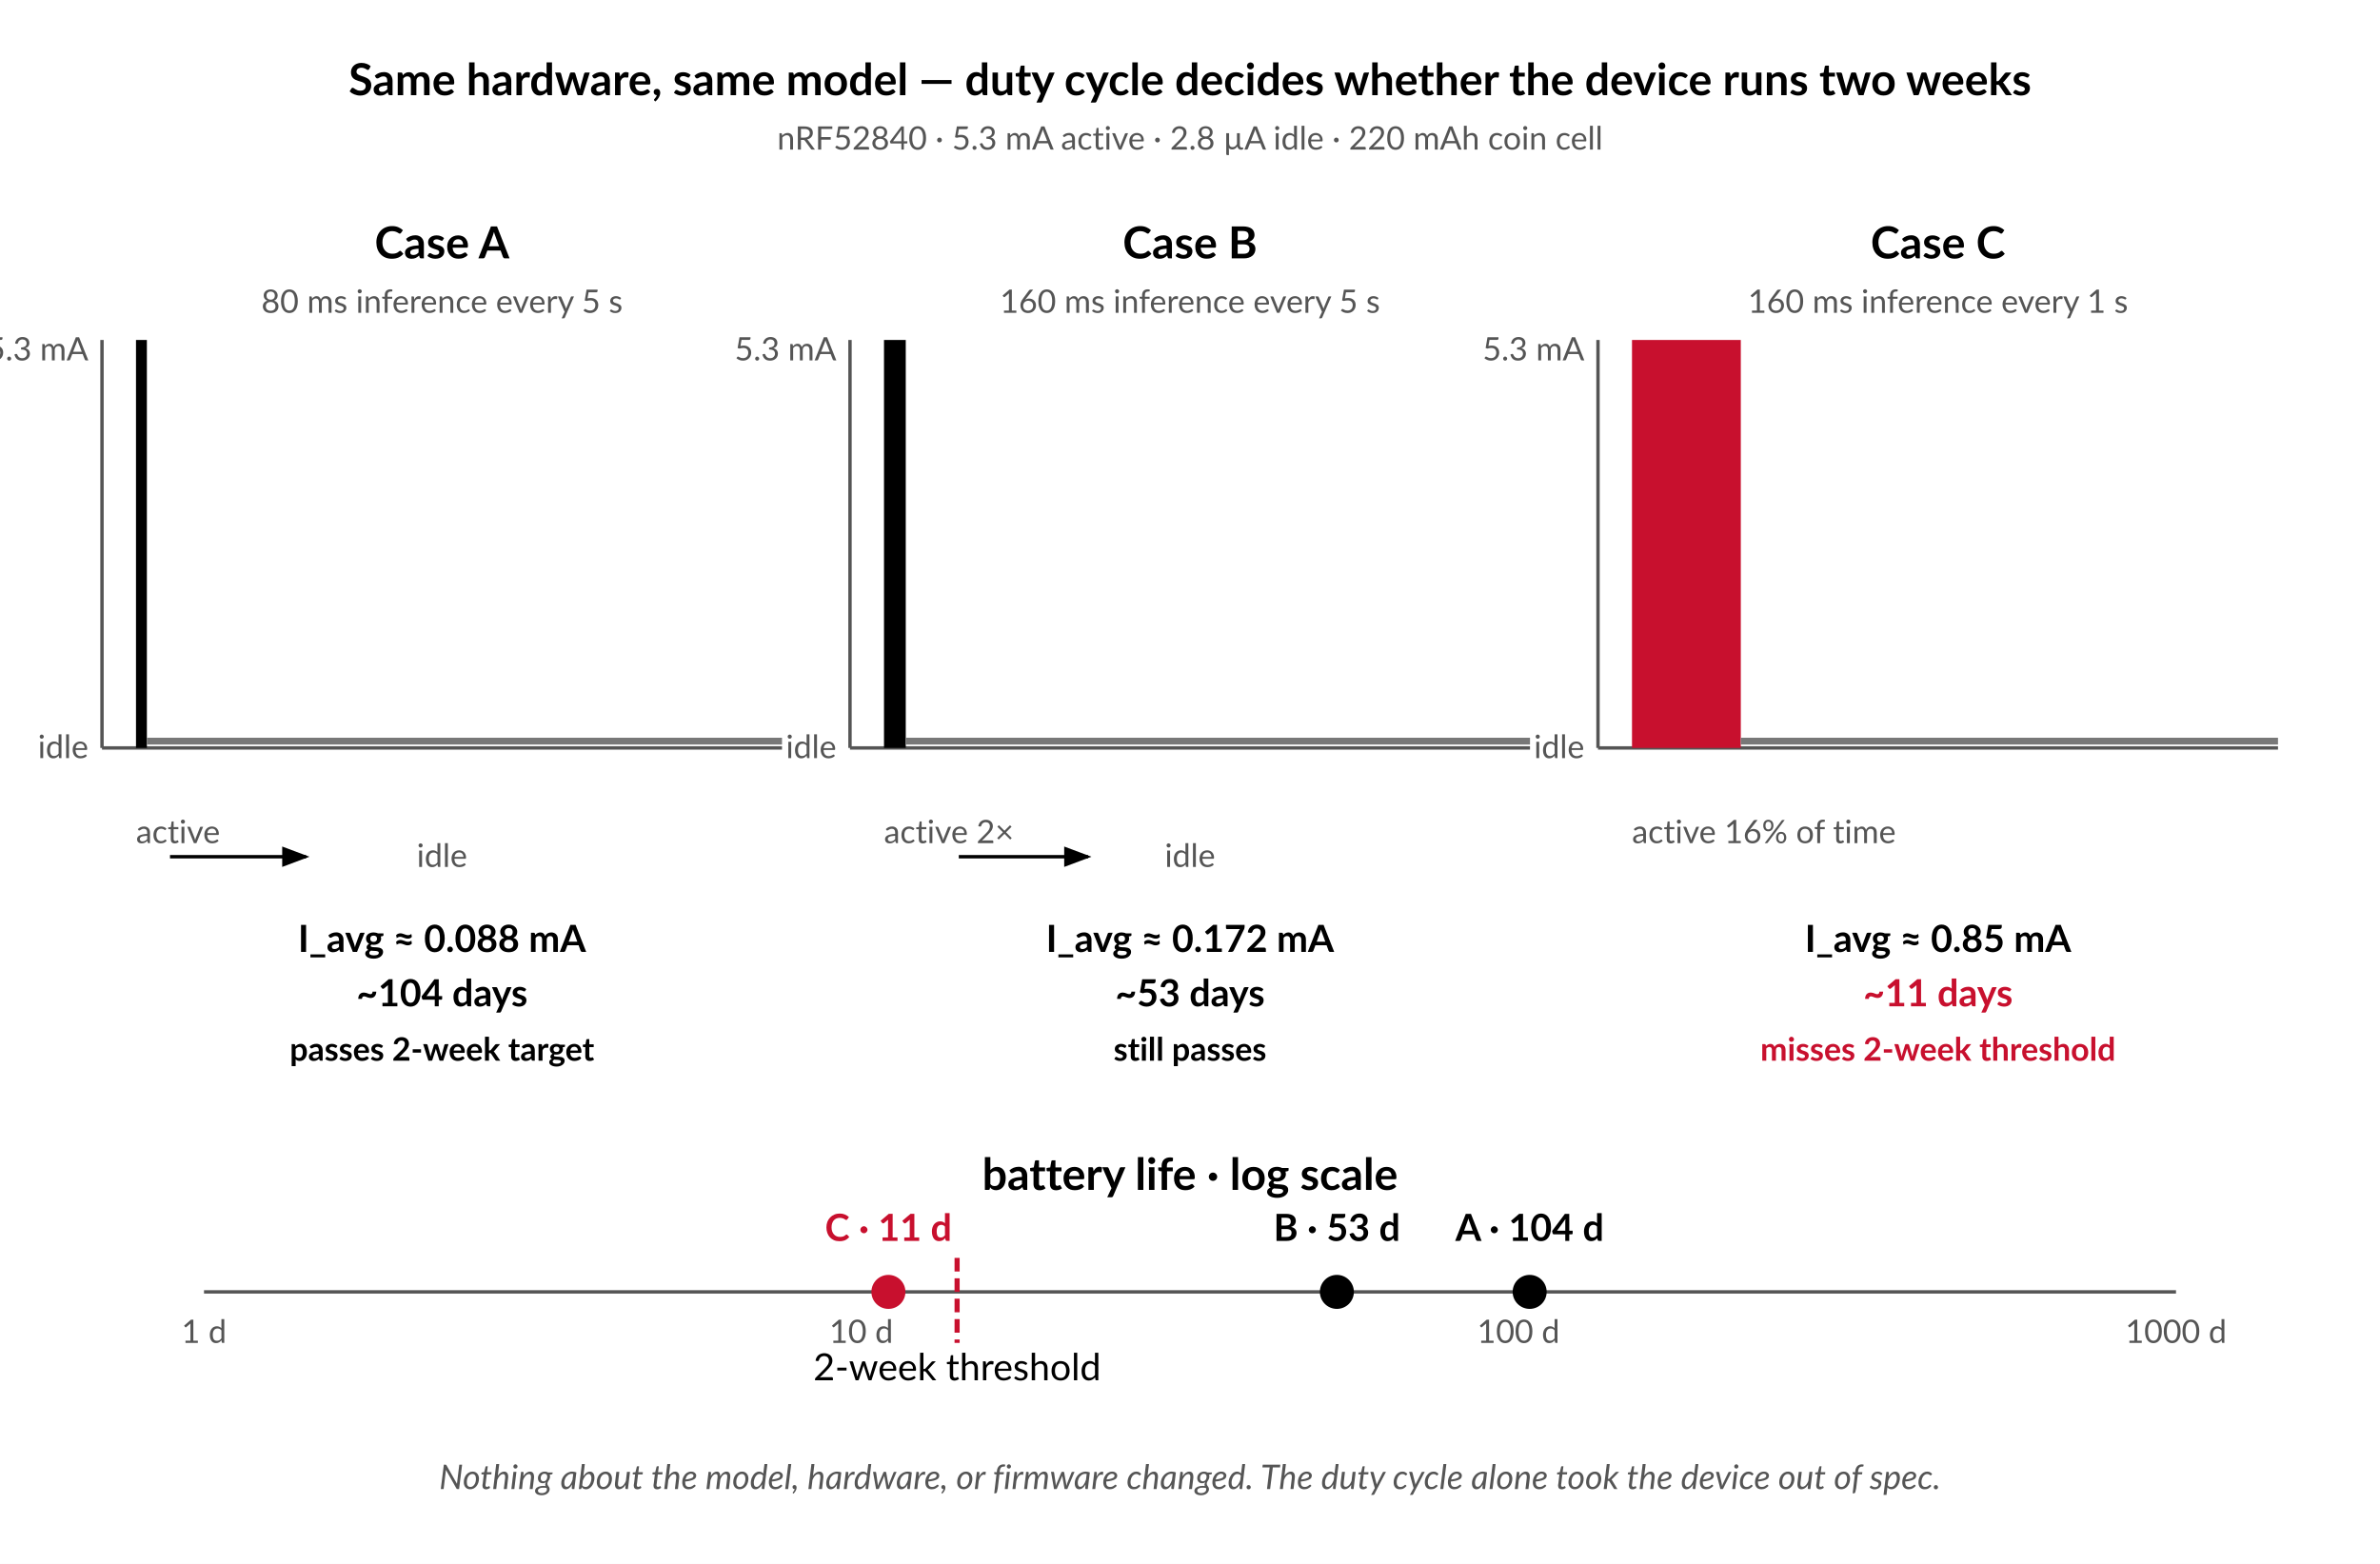
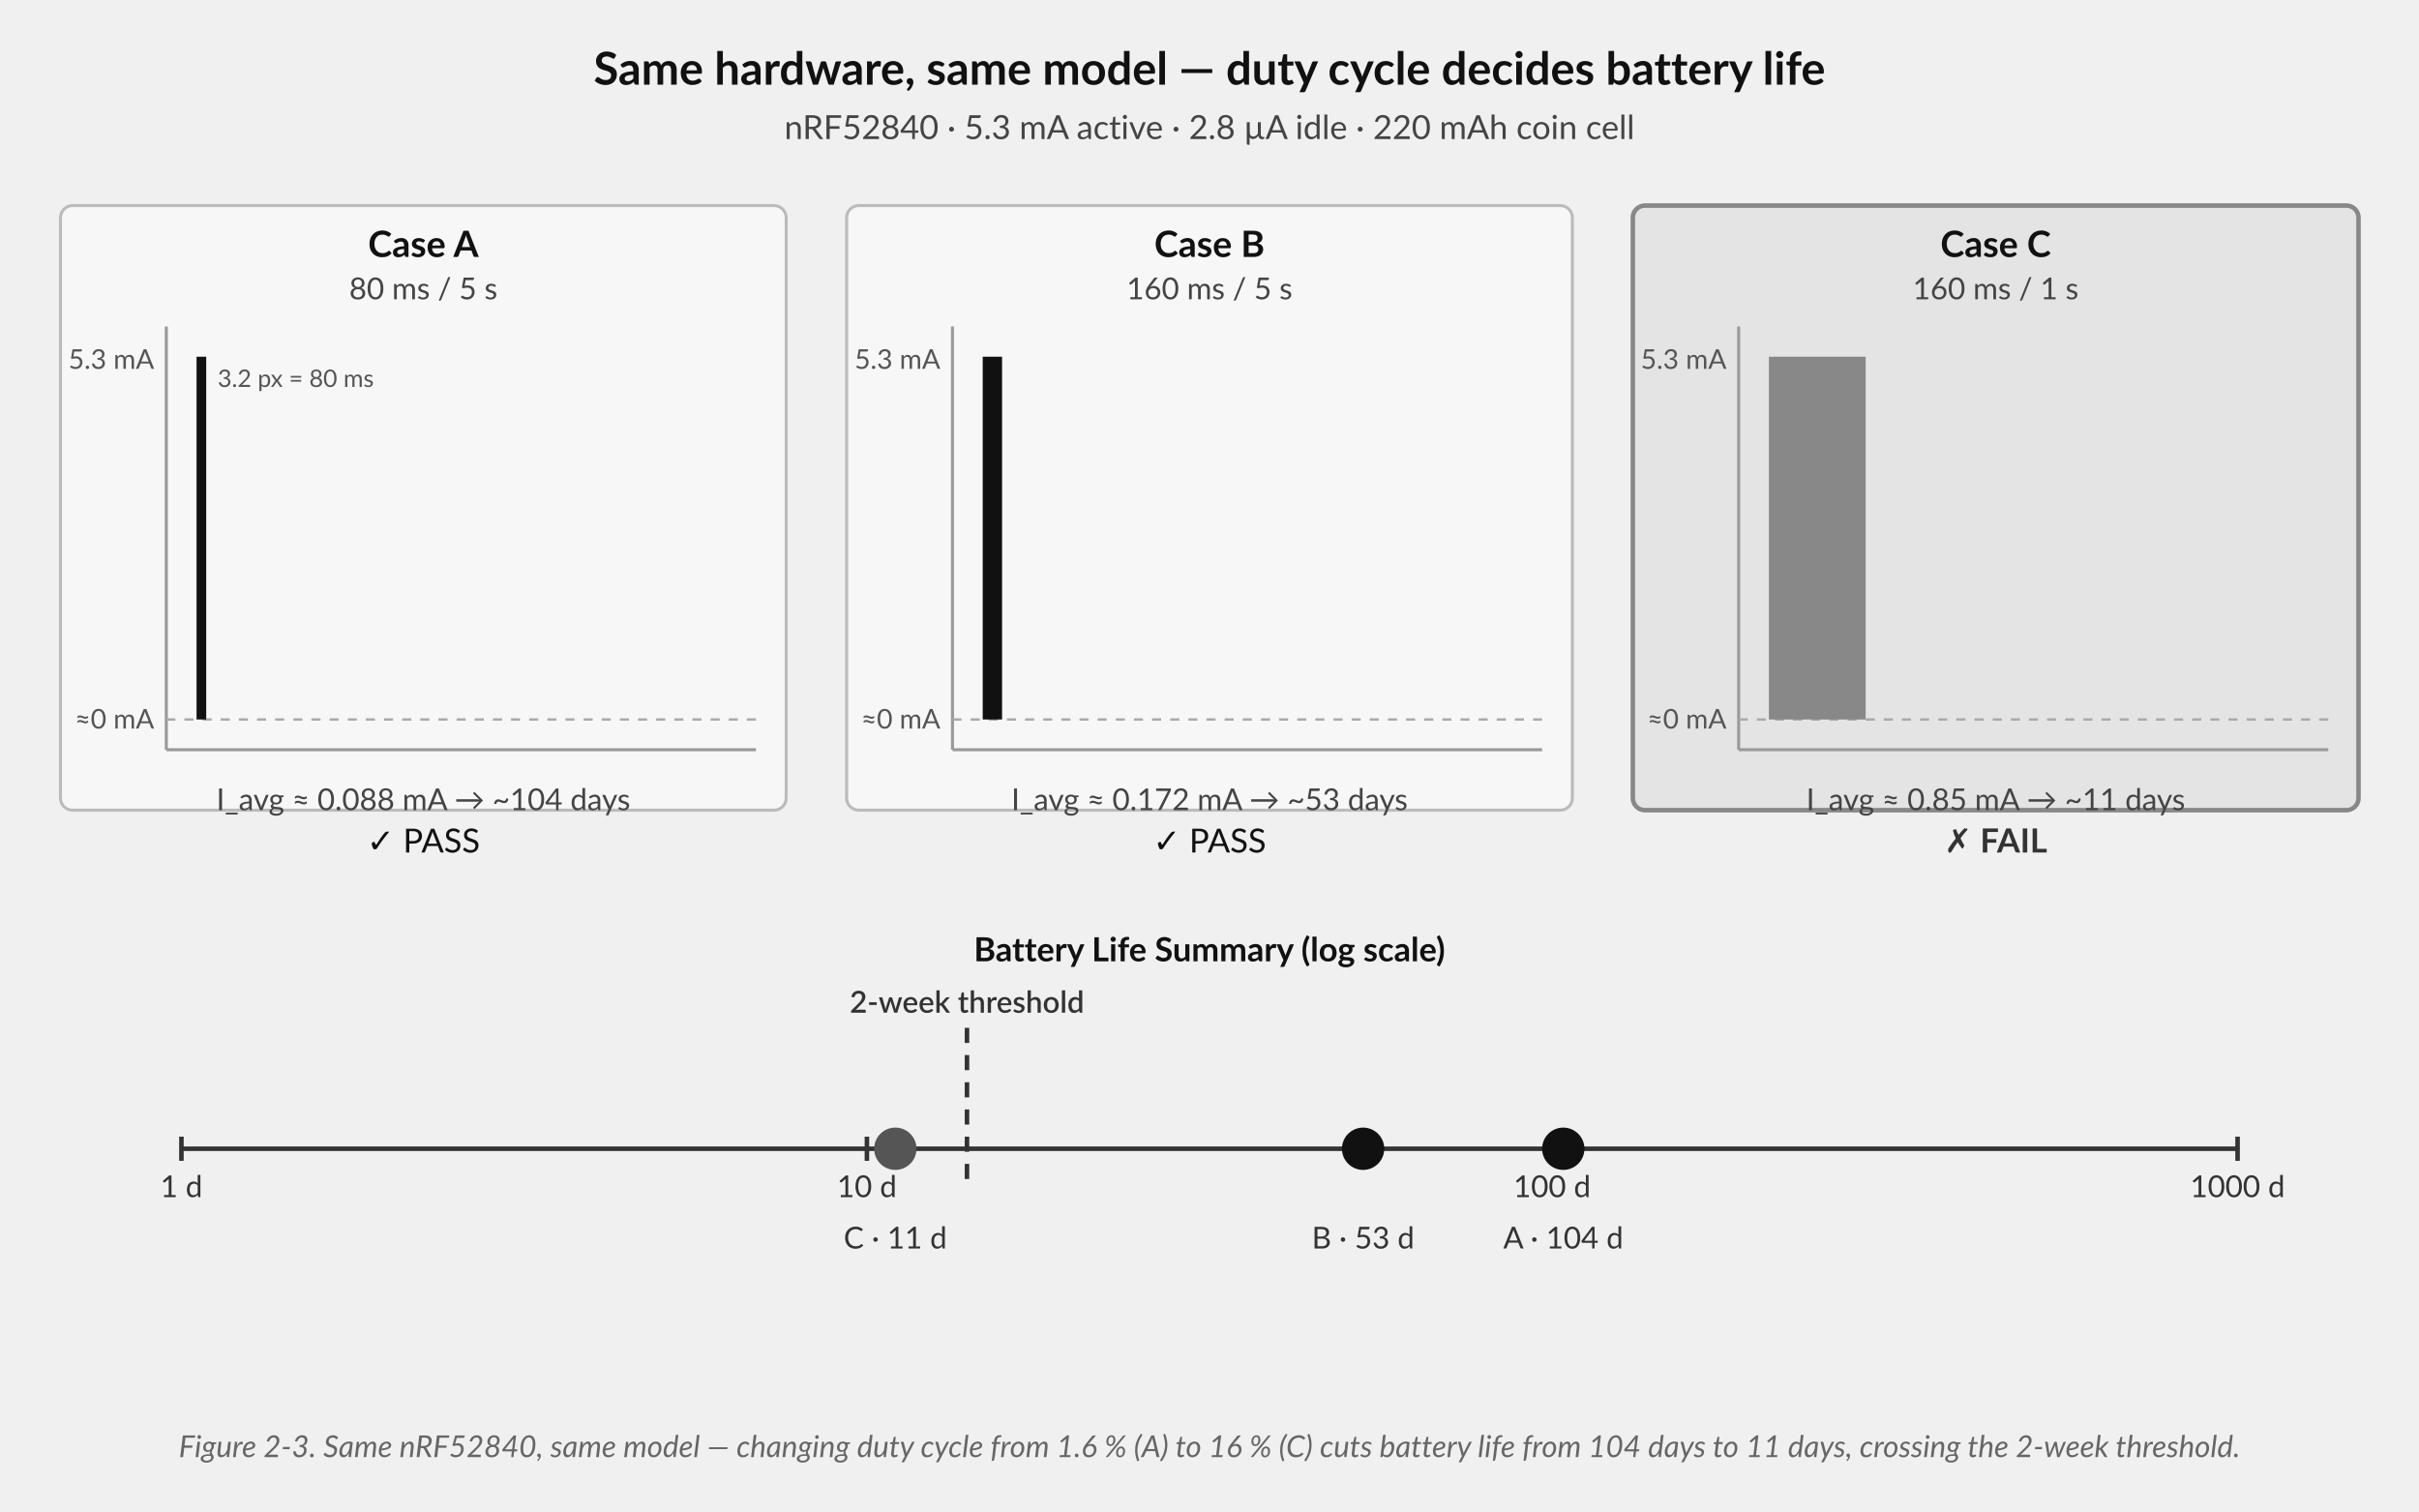
- <svg xmlns="http://www.w3.org/2000/svg" viewBox="0 0 700 460" role="img" aria-labelledby="t03 d03">
-   <defs>
-     <style>
-       .ti { font-family: 'Real Head Pro', 'FF Real', Lato, sans-serif; font-size: 13px; font-weight: bold; fill: #000000; }
-       .lb { font-family: 'Real Head Pro', 'FF Real', Lato, sans-serif; font-size: 11px; fill: #000000; }
-       .sm { font-family: 'Real Head Pro', 'FF Real', Lato, sans-serif; font-size: 9.5px; fill: #555555; }
-       .cap { font-family: 'Real Head Pro', 'FF Real', Lato, sans-serif; font-size: 10px; font-style: italic; fill: #555555; }
-       .val { font-family: 'Real Head Pro', 'FF Real', Lato, sans-serif; font-size: 11px; font-weight: bold; fill: #000000; }
-       .pass { fill: #000000; font-weight: bold; }
-       .fail { fill: #C8102E; font-weight: bold; }
-     </style>
-     <marker id="ar3" markerWidth="8" markerHeight="6" refX="7" refY="3" orient="auto">
-       <polygon points="0 0, 8 3, 0 6" fill="#000000" />
-     </marker>
-   </defs>
-   <rect width="700" height="460" fill="#FFFFFF" />
-   <text x="350" y="28" text-anchor="middle" class="ti">Same hardware, same model — duty cycle decides whether the device runs two weeks</text>
-   <text x="350" y="44" text-anchor="middle" class="sm">nRF52840 · 5.3 mA active · 2.8 µA idle · 220 mAh coin cell</text>
-   <text x="130" y="76" text-anchor="middle" class="ti">Case A</text>
-   <text x="130" y="92" text-anchor="middle" class="sm">80 ms inference every 5 s</text>
-   <line x1="30" y1="220" x2="230" y2="220" stroke="#555555" stroke-width="1" />
-   <line x1="30" y1="100" x2="30" y2="220" stroke="#555555" stroke-width="1" />
-   <text x="26" y="106" text-anchor="end" class="sm">5.3 mA</text>
-   <text x="26" y="223" text-anchor="end" class="sm">idle</text>
-   <rect x="40" y="100" width="3.2" height="120" fill="#000000" />
-   <line x1="43.2" y1="218" x2="230" y2="218" stroke="#787878" stroke-width="2" />
-   <text x="40" y="248" class="sm">active</text>
-   <path d="M 50 252 L 90 252" stroke="#000000" stroke-width="1" marker-end="url(#ar3)" />
-   <text x="130" y="255" text-anchor="middle" class="sm">idle</text>
-   <text x="130" y="280" text-anchor="middle" class="val">I_avg ≈ 0.088 mA</text>
-   <text x="130" y="296" text-anchor="middle" class="lb pass">~104 days</text>
-   <text x="130" y="312" text-anchor="middle" class="sm pass">passes 2-week target</text>
-   <text x="350" y="76" text-anchor="middle" class="ti">Case B</text>
-   <text x="350" y="92" text-anchor="middle" class="sm">160 ms inference every 5 s</text>
-   <line x1="250" y1="220" x2="450" y2="220" stroke="#555555" stroke-width="1" />
-   <line x1="250" y1="100" x2="250" y2="220" stroke="#555555" stroke-width="1" />
-   <text x="246" y="106" text-anchor="end" class="sm">5.3 mA</text>
-   <text x="246" y="223" text-anchor="end" class="sm">idle</text>
-   <rect x="260" y="100" width="6.4" height="120" fill="#000000" />
-   <line x1="266.4" y1="218" x2="450" y2="218" stroke="#787878" stroke-width="2" />
-   <text x="260" y="248" class="sm">active 2×</text>
-   <path d="M 282 252 L 320 252" stroke="#000000" stroke-width="1" marker-end="url(#ar3)" />
-   <text x="350" y="255" text-anchor="middle" class="sm">idle</text>
-   <text x="350" y="280" text-anchor="middle" class="val">I_avg ≈ 0.172 mA</text>
-   <text x="350" y="296" text-anchor="middle" class="lb pass">~53 days</text>
-   <text x="350" y="312" text-anchor="middle" class="sm pass">still passes</text>
-   <text x="570" y="76" text-anchor="middle" class="ti">Case C</text>
-   <text x="570" y="92" text-anchor="middle" class="sm">160 ms inference every 1 s</text>
-   <line x1="470" y1="220" x2="670" y2="220" stroke="#555555" stroke-width="1" />
-   <line x1="470" y1="100" x2="470" y2="220" stroke="#555555" stroke-width="1" />
-   <text x="466" y="106" text-anchor="end" class="sm">5.3 mA</text>
-   <text x="466" y="223" text-anchor="end" class="sm">idle</text>
-   <rect x="480" y="100" width="32" height="120" fill="#C8102E" />
-   <line x1="512" y1="218" x2="670" y2="218" stroke="#787878" stroke-width="2" />
-   <text x="480" y="248" class="sm">active 16% of time</text>
-   <text x="570" y="280" text-anchor="middle" class="val">I_avg ≈ 0.85 mA</text>
-   <text x="570" y="296" text-anchor="middle" class="lb fail">~11 days</text>
-   <text x="570" y="312" text-anchor="middle" class="sm fail">misses 2-week threshold</text>
-   <text x="350" y="350" text-anchor="middle" class="ti">battery life · log scale</text>
-   <line x1="60" y1="380" x2="640" y2="380" stroke="#555555" stroke-width="1" />
-   <line x1="281.5" y1="370" x2="281.5" y2="395" stroke="#C8102E" stroke-width="1.5" stroke-dasharray="4 2" />
-   <text x="281.5" y="406" text-anchor="middle" class="lb">2-week threshold</text>
-   <g class="sm">
-     <text x="60" y="395" text-anchor="middle">1 d</text>
-     <text x="253.3" y="395" text-anchor="middle">10 d</text>
-     <text x="446.6" y="395" text-anchor="middle">100 d</text>
-     <text x="640" y="395" text-anchor="middle">1000 d</text>
-   </g>
-   <circle cx="261.3" cy="380" r="5" fill="#C8102E" />
-   <text x="261.3" y="365" text-anchor="middle" class="lb fail">C · 11 d</text>
-   <circle cx="393.2" cy="380" r="5" fill="#000000" />
-   <text x="393.2" y="365" text-anchor="middle" class="lb pass">B · 53 d</text>
-   <circle cx="449.9" cy="380" r="5" fill="#000000" />
-   <text x="449.9" y="365" text-anchor="middle" class="lb pass">A · 104 d</text>
-   <text x="350" y="438" text-anchor="middle" class="cap">Nothing about the model, hardware, or firmware changed. The duty cycle alone took the device out of spec.</text>
+ <svg xmlns="http://www.w3.org/2000/svg" viewBox="0 0 800 500" role="img" aria-labelledby="t03 d03" font-family="Lato, Arial, sans-serif">
+   <style>
+     text { font-family: Lato, Arial, sans-serif; }
+     .title  { font-size:15px; font-weight:700; fill:#111; }
+     .sub    { font-size:11px; fill:#444; }
+     .plabel { font-size:12px; font-weight:700; fill:#111; }
+     .psub   { font-size:10px; fill:#444; }
+     .pass   { font-size:11px; font-weight:400; fill:#111; }
+     .fail   { font-size:11px; font-weight:700; fill:#333; }
+     .ax     { font-size:9px;  fill:#555; }
+     .ll     { font-size:10px; fill:#333; }
+     .cap    { font-size:10px; fill:#666; font-style:italic; }
+     .annot  { font-size:8px;  fill:#555; }
+   </style>
+   <text x="400" y="28" text-anchor="middle" class="title">Same hardware, same model — duty cycle decides battery life</text>
+   <text x="400" y="46" text-anchor="middle" class="sub">nRF52840 · 5.3 mA active · 2.8 µA idle · 220 mAh coin cell</text>
+   <rect x="20" y="68" width="240" height="200" rx="4" fill="#f7f7f7" stroke="#bbb" stroke-width="1" />
+   <text x="140" y="85" text-anchor="middle" class="plabel">Case A</text>
+   <text x="140" y="99" text-anchor="middle" class="psub">80 ms / 5 s</text>
+   <line x1="55" y1="108" x2="55" y2="248" stroke="#999" stroke-width="1" />
+   <line x1="55" y1="248" x2="250" y2="248" stroke="#999" stroke-width="1" />
+   <line x1="55" y1="238" x2="250" y2="238" stroke="#aaa" stroke-width="0.8" stroke-dasharray="3,3" />
+   <rect x="65" y="118" width="3.2" height="120" fill="#111" />
+   <text x="72" y="128" class="annot">3.2 px = 80 ms</text>
+   <text x="51" y="122" text-anchor="end" class="ax">5.3 mA</text>
+   <text x="51" y="241" text-anchor="end" class="ax">≈0 mA</text>
+   <text x="140" y="268" text-anchor="middle" class="psub">I_avg ≈ 0.088 mA → ~104 days</text>
+   <text x="140" y="282" text-anchor="middle" class="pass">✓ PASS</text>
+   <rect x="280" y="68" width="240" height="200" rx="4" fill="#f7f7f7" stroke="#bbb" stroke-width="1" />
+   <text x="400" y="85" text-anchor="middle" class="plabel">Case B</text>
+   <text x="400" y="99" text-anchor="middle" class="psub">160 ms / 5 s</text>
+   <line x1="315" y1="108" x2="315" y2="248" stroke="#999" stroke-width="1" />
+   <line x1="315" y1="248" x2="510" y2="248" stroke="#999" stroke-width="1" />
+   <line x1="315" y1="238" x2="510" y2="238" stroke="#aaa" stroke-width="0.8" stroke-dasharray="3,3" />
+   <rect x="325" y="118" width="6.4" height="120" fill="#111" />
+   <text x="311" y="122" text-anchor="end" class="ax">5.3 mA</text>
+   <text x="311" y="241" text-anchor="end" class="ax">≈0 mA</text>
+   <text x="400" y="268" text-anchor="middle" class="psub">I_avg ≈ 0.172 mA → ~53 days</text>
+   <text x="400" y="282" text-anchor="middle" class="pass">✓ PASS</text>
+   <rect x="540" y="68" width="240" height="200" rx="4" fill="#888" fill-opacity="0.12" stroke="#888" stroke-width="1.5" />
+   <text x="660" y="85" text-anchor="middle" class="plabel">Case C</text>
+   <text x="660" y="99" text-anchor="middle" class="psub">160 ms / 1 s</text>
+   <line x1="575" y1="108" x2="575" y2="248" stroke="#999" stroke-width="1" />
+   <line x1="575" y1="248" x2="770" y2="248" stroke="#999" stroke-width="1" />
+   <line x1="575" y1="238" x2="770" y2="238" stroke="#aaa" stroke-width="0.8" stroke-dasharray="3,3" />
+   <rect x="585" y="118" width="32" height="120" fill="#888888" />
+   <text x="571" y="122" text-anchor="end" class="ax">5.3 mA</text>
+   <text x="571" y="241" text-anchor="end" class="ax">≈0 mA</text>
+   <text x="660" y="268" text-anchor="middle" class="psub">I_avg ≈ 0.85 mA → ~11 days</text>
+   <text x="660" y="282" text-anchor="middle" class="fail">✗ FAIL</text>
+   <text x="400" y="318" text-anchor="middle" font-size="11" font-weight="700" fill="#111">Battery Life Summary (log scale)</text>
+   <line x1="60" y1="380" x2="740" y2="380" stroke="#333" stroke-width="1.5" />
+   <line x1="60" y1="376" x2="60" y2="384" stroke="#333" stroke-width="1.5" />
+   <text x="60" y="396" text-anchor="middle" class="ll">1 d</text>
+   <line x1="286.7" y1="376" x2="286.7" y2="384" stroke="#333" stroke-width="1.5" />
+   <text x="286.7" y="396" text-anchor="middle" class="ll">10 d</text>
+   <line x1="513.3" y1="376" x2="513.3" y2="384" stroke="#333" stroke-width="1.5" />
+   <text x="513.3" y="396" text-anchor="middle" class="ll">100 d</text>
+   <line x1="740" y1="376" x2="740" y2="384" stroke="#333" stroke-width="1.5" />
+   <text x="740" y="396" text-anchor="middle" class="ll">1000 d</text>
+   <line x1="319.8" y1="340" x2="319.8" y2="392" stroke="#333" stroke-width="1.5" stroke-dasharray="5,4" />
+   <text x="319.8" y="335" text-anchor="middle" class="ll" font-weight="600">2-week threshold</text>
+   <circle cx="296.1" cy="380" r="7" fill="#555555" />
+   <text x="296.1" y="413" text-anchor="middle" class="ll" fill="#555555" font-size="9">C · 11 d</text>
+   <circle cx="450.8" cy="380" r="7" fill="#111111" />
+   <text x="450.8" y="413" text-anchor="middle" class="ll" fill="#111" font-size="9">B · 53 d</text>
+   <circle cx="517.0" cy="380" r="7" fill="#111111" />
+   <text x="517.0" y="413" text-anchor="middle" class="ll" fill="#111" font-size="9">A · 104 d</text>
+   <text x="400" y="482" text-anchor="middle" class="cap">Figure 2-3. Same nRF52840, same model — changing duty cycle from 1.6 % (A) to 16 % (C) cuts battery life from 104 days to 11 days, crossing the 2-week threshold.</text>
</svg>
